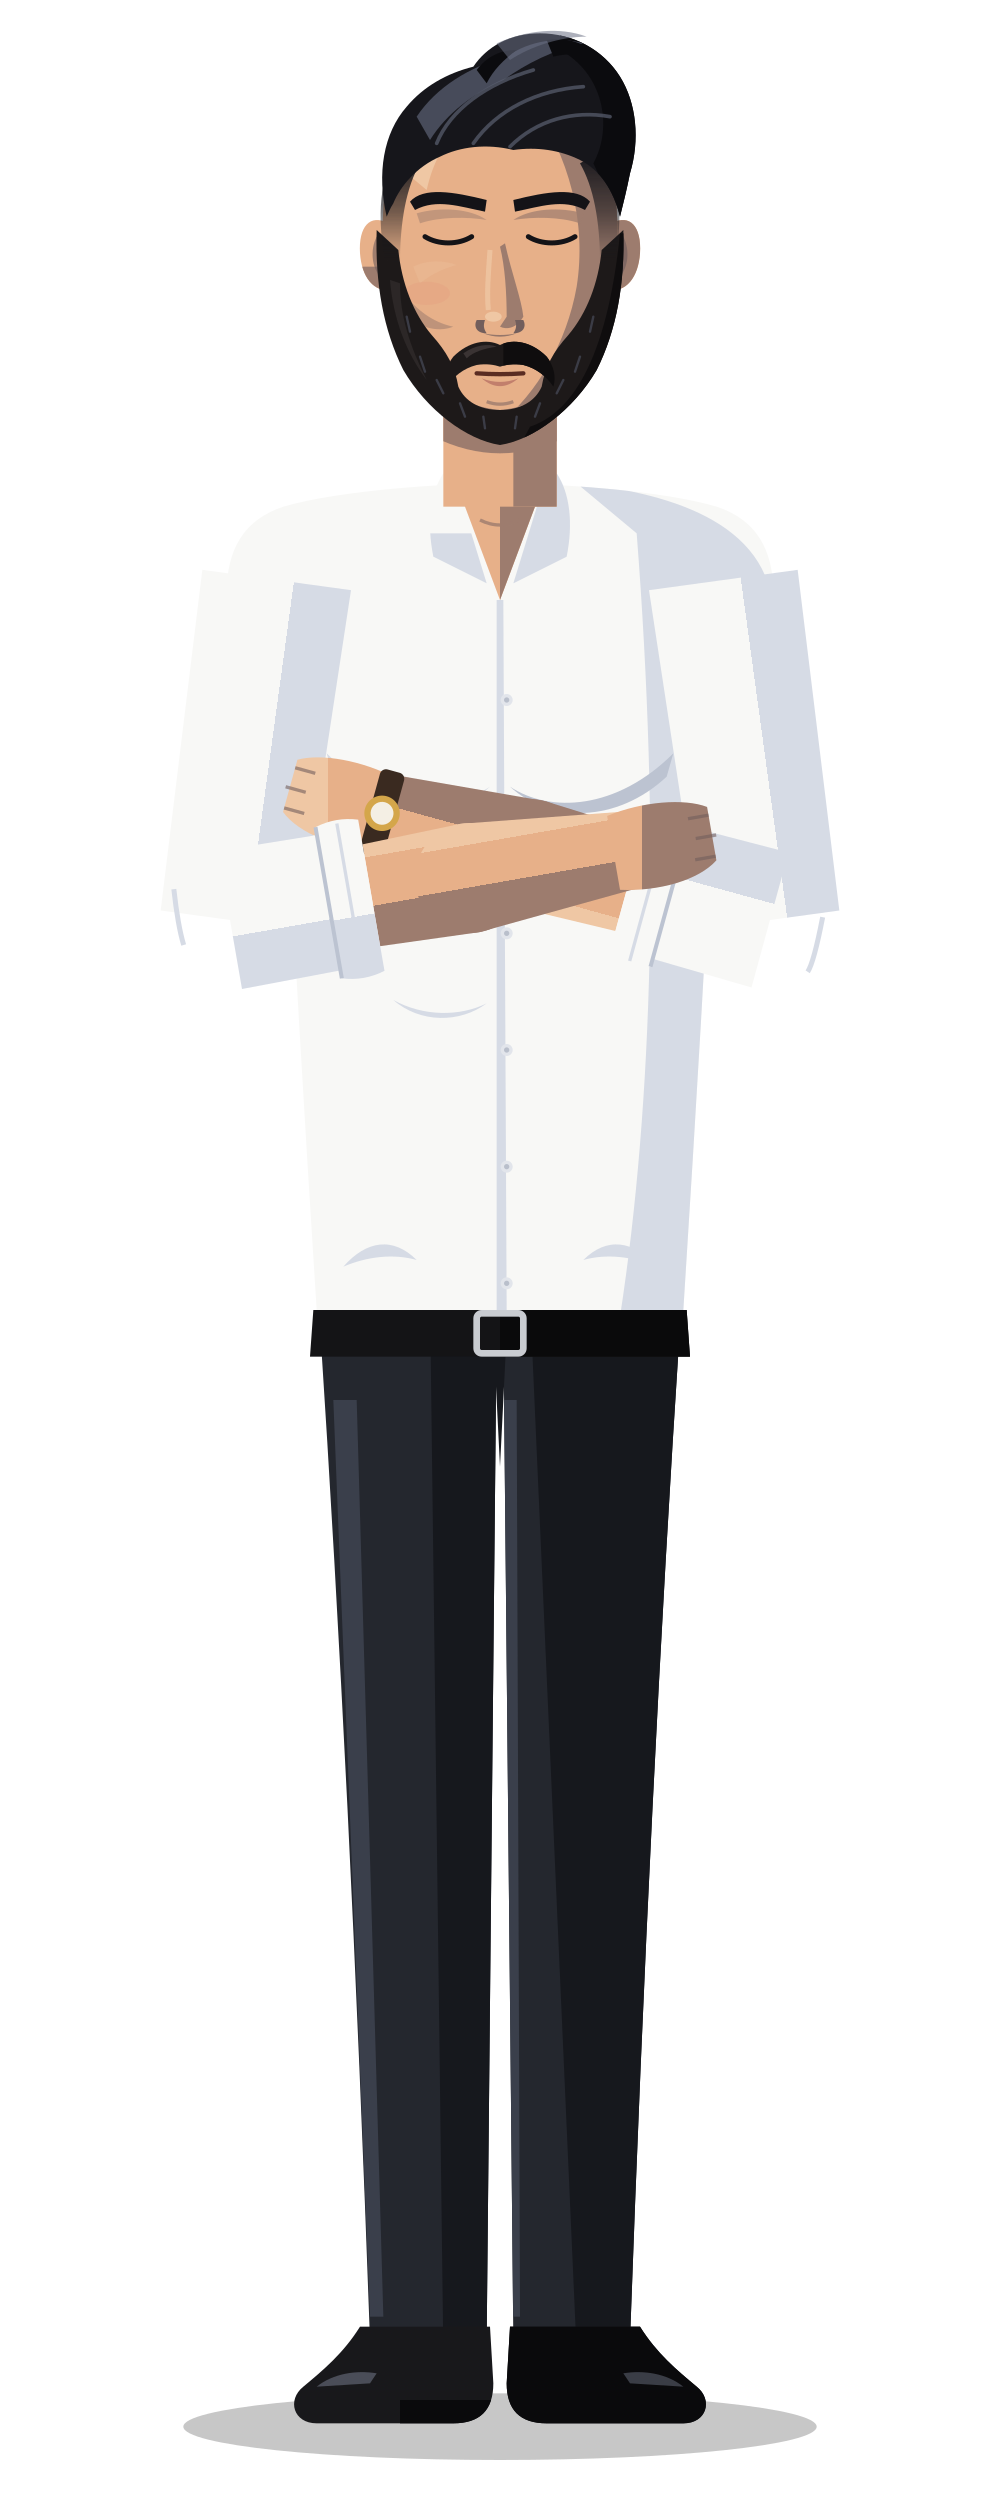
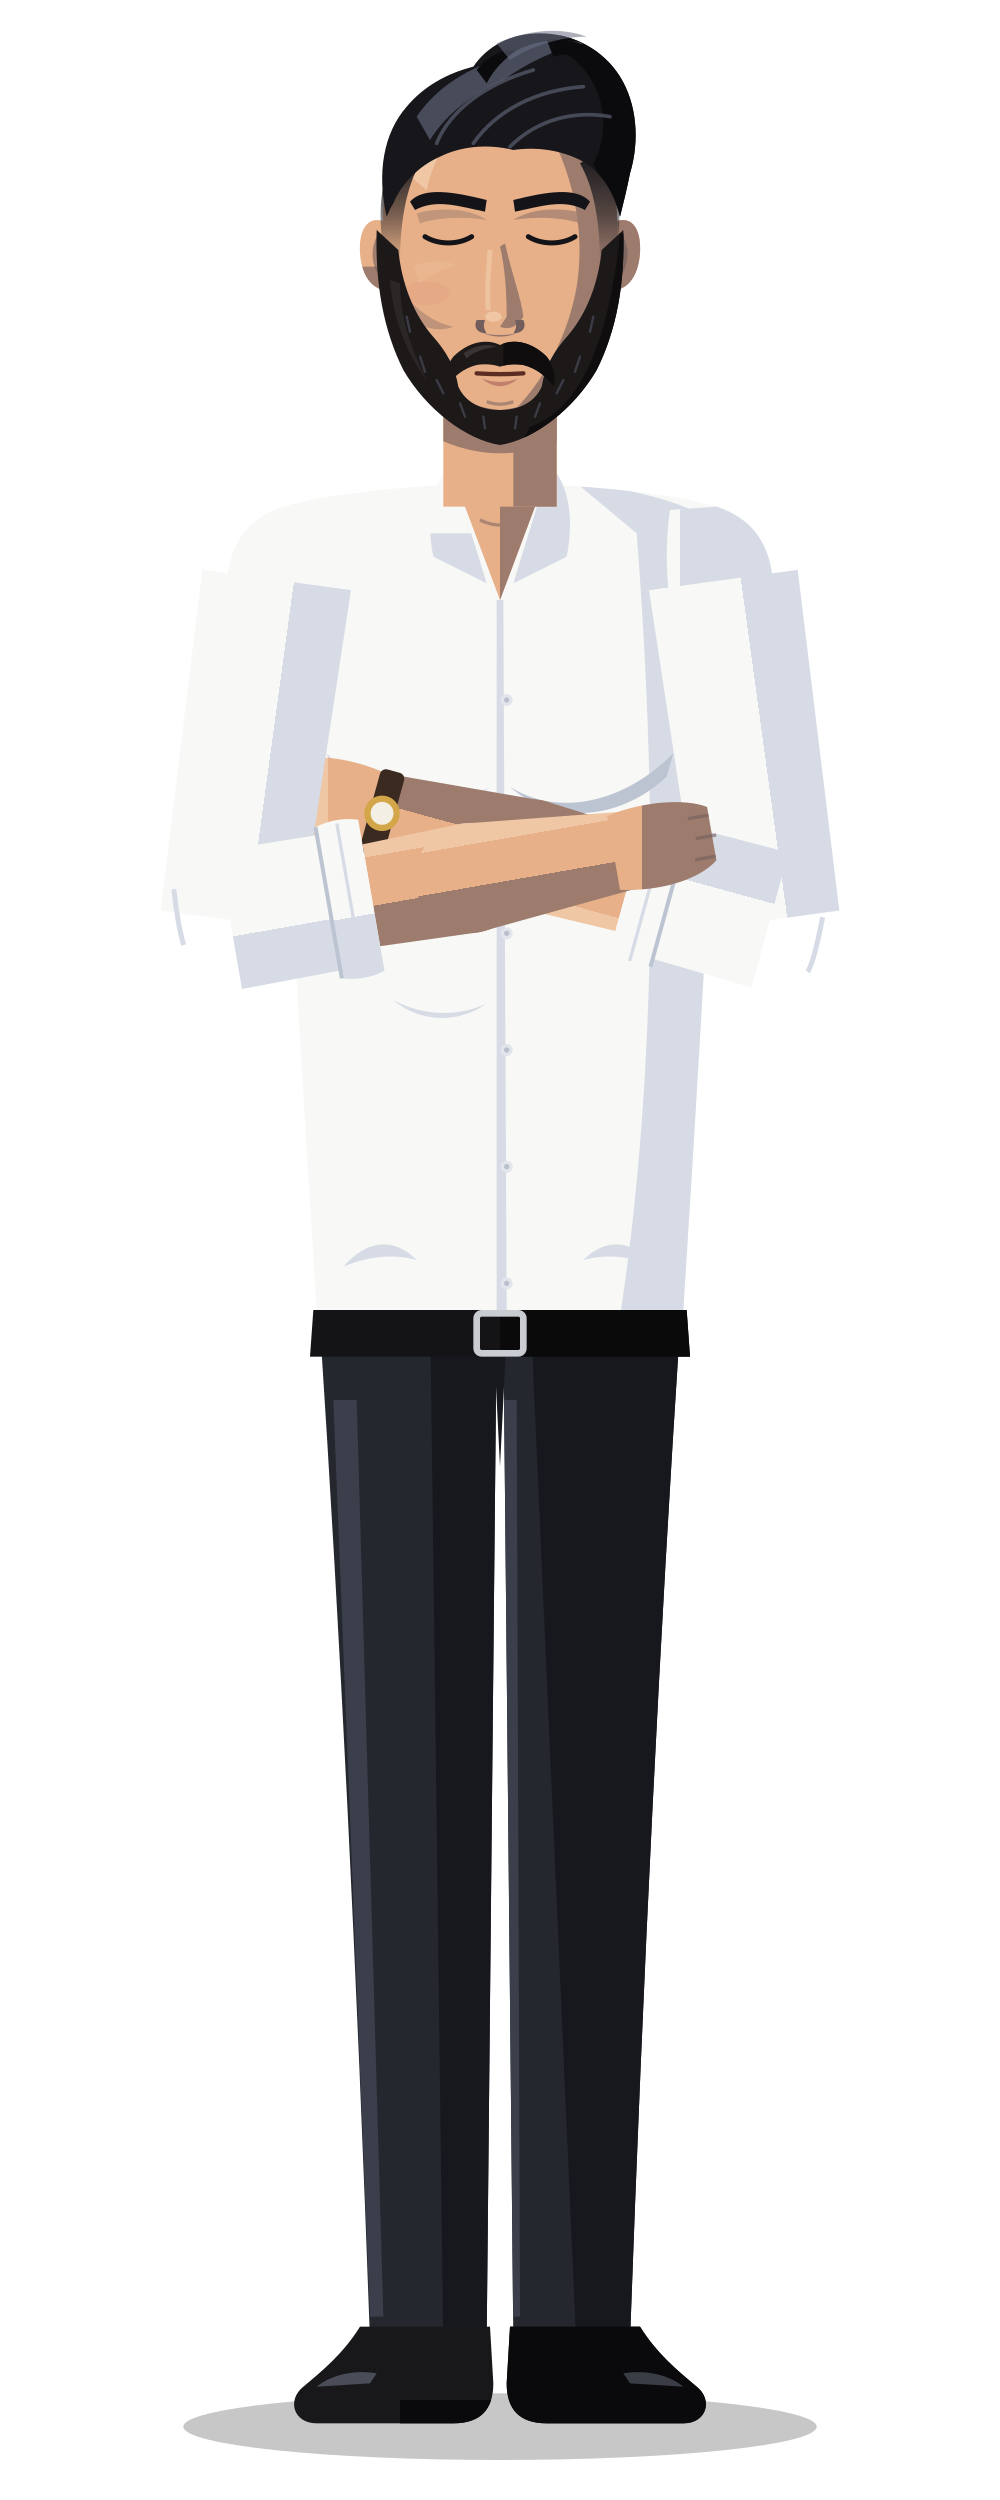
<svg xmlns="http://www.w3.org/2000/svg" viewBox="0 0 600 1500" width="600" height="1500">
  <defs>
    <linearGradient id="fade" x1="0" y1="0" x2="0" y2="1">
      <stop offset="0" stop-color="#16161b" stop-opacity="1" />
      <stop offset="0.55" stop-color="#16161b" stop-opacity="0.55" />
      <stop offset="1" stop-color="#16161b" stop-opacity="0" />
    </linearGradient>
    <clipPath id="c1">
      <path d="M192,796 L298,796 L292,1404 L222,1404 C214,1180 204,980 192,796 Z" />
    </clipPath>
    <clipPath id="c2">
      <path d="M 408,796 L 302,796 L 308,1404 L 378,1404 C 386,1180 396,980 408,796 Z" />
    </clipPath>
    <clipPath id="c3">
      <path d="M216,1396 L294,1396 L296,1430 C296,1446 288,1454 272,1454 L190,1454 C176,1454 172,1440 182,1432 C194,1422 206,1412 216,1396 Z" />
    </clipPath>
    <clipPath id="c4">
      <path d="M 384,1396 L 306,1396 L 304,1430 C 304,1446 312,1454 328,1454 L 410,1454 C 424,1454 428,1440 418,1432 C 406,1422 394,1412 384,1396 Z" />
    </clipPath>
    <clipPath id="c5">
      <path d="M300,290 C268,290 204,294 170,304 C146,312 136,330 136,356 L140,404 C148,432 162,452 172,470 C176,560 182,660 190,786 L410,786 C418,660 424,560 428,470 C438,452 452,432 460,404 L464,356 C464,330 454,312 430,304 C396,294 332,290 300,290 Z" />
    </clipPath>
    <clipPath id="c6">
      <path d="M276,296 L324,296 L300,360 Z" />
    </clipPath>
    <clipPath id="c7">
      <path d="M266,284 C258,296 256,314 260,334 L292,350 L276,298 Z" />
    </clipPath>
    <clipPath id="c8">
      <path d="M 334,284 C 342,296 344,314 340,334 L 308,350 L 324,298 Z" />
    </clipPath>
    <clipPath id="c9">
      <path d="M188,786 L412,786 L414,814 L186,814 Z" />
    </clipPath>
-     <linearGradient id="g10" gradientUnits="userSpaceOnUse" x1="404.9" y1="455.9" x2="491.1" y2="444.1">
-       <stop offset="0" stop-color="#f8f8f6" />
-       <stop offset="0.62" stop-color="#f8f8f6" />
-       <stop offset="0.62" stop-color="#d6dbe5" />
-       <stop offset="1" stop-color="#d6dbe5" />
-     </linearGradient>
-     <linearGradient id="g11" gradientUnits="userSpaceOnUse" x1="108.9" y1="444.1" x2="195.1" y2="455.9">
-       <stop offset="0" stop-color="#f8f8f6" />
-       <stop offset="0.62" stop-color="#f8f8f6" />
-       <stop offset="0.62" stop-color="#d6dbe5" />
-       <stop offset="1" stop-color="#d6dbe5" />
-     </linearGradient>
-     <linearGradient id="g12" gradientUnits="userSpaceOnUse" x1="339.4" y1="551.5" x2="356.4" y2="489.8">
-       <stop offset="0" stop-color="#efc7a4" />
-       <stop offset="0.14" stop-color="#efc7a4" />
-       <stop offset="0.14" stop-color="#e7b089" />
-       <stop offset="0.6" stop-color="#e7b089" />
-       <stop offset="0.6" stop-color="#9d7c6e" />
-       <stop offset="1" stop-color="#9d7c6e" />
-     </linearGradient>
-     <linearGradient id="g13" gradientUnits="userSpaceOnUse" x1="256.1" y1="523.9" x2="270.7" y2="470.9">
-       <stop offset="0" stop-color="#efc7a4" />
-       <stop offset="0.14" stop-color="#efc7a4" />
-       <stop offset="0.14" stop-color="#e7b089" />
-       <stop offset="0.6" stop-color="#e7b089" />
-       <stop offset="0.6" stop-color="#9d7c6e" />
-       <stop offset="1" stop-color="#9d7c6e" />
-     </linearGradient>
-     <linearGradient id="g14" gradientUnits="userSpaceOnUse" x1="415.0" y1="582.1" x2="437.0" y2="502.1">
-       <stop offset="0" stop-color="#f8f8f6" />
-       <stop offset="0.62" stop-color="#f8f8f6" />
-       <stop offset="0.62" stop-color="#d6dbe5" />
-       <stop offset="1" stop-color="#d6dbe5" />
-     </linearGradient>
-     <linearGradient id="g15" gradientUnits="userSpaceOnUse" x1="377.8" y1="576.6" x2="402.2" y2="487.8">
-       <stop offset="0" stop-color="#f8f8f6" />
-       <stop offset="0.62" stop-color="#f8f8f6" />
-       <stop offset="0.62" stop-color="#d6dbe5" />
-       <stop offset="1" stop-color="#d6dbe5" />
-     </linearGradient>
-     <linearGradient id="g16" gradientUnits="userSpaceOnUse" x1="-7.4" y1="27.0" x2="7.4" y2="-27.0">
-       <stop offset="0" stop-color="#efc7a4" />
-       <stop offset="0.14" stop-color="#efc7a4" />
-       <stop offset="0.14" stop-color="#e7b089" />
-       <stop offset="0.6" stop-color="#e7b089" />
-       <stop offset="0.6" stop-color="#9d7c6e" />
-       <stop offset="1" stop-color="#9d7c6e" />
-     </linearGradient>
-     <linearGradient id="g17" gradientUnits="userSpaceOnUse" x1="246.9" y1="500.5" x2="257.9" y2="563.5">
-       <stop offset="0" stop-color="#efc7a4" />
-       <stop offset="0.14" stop-color="#efc7a4" />
-       <stop offset="0.14" stop-color="#e7b089" />
-       <stop offset="0.6" stop-color="#e7b089" />
-       <stop offset="0.6" stop-color="#9d7c6e" />
-       <stop offset="1" stop-color="#9d7c6e" />
-     </linearGradient>
-     <linearGradient id="g18" gradientUnits="userSpaceOnUse" x1="332.1" y1="490.1" x2="341.6" y2="544.3">
-       <stop offset="0" stop-color="#efc7a4" />
-       <stop offset="0.14" stop-color="#efc7a4" />
-       <stop offset="0.14" stop-color="#e7b089" />
-       <stop offset="0.6" stop-color="#e7b089" />
-       <stop offset="0.6" stop-color="#9d7c6e" />
-       <stop offset="1" stop-color="#9d7c6e" />
-     </linearGradient>
-     <linearGradient id="g19" gradientUnits="userSpaceOnUse" x1="166.8" y1="504.8" x2="181.2" y2="586.6">
-       <stop offset="0" stop-color="#f8f8f6" />
-       <stop offset="0.62" stop-color="#f8f8f6" />
-       <stop offset="0.62" stop-color="#d6dbe5" />
-       <stop offset="1" stop-color="#d6dbe5" />
-     </linearGradient>
-     <linearGradient id="g20" gradientUnits="userSpaceOnUse" x1="202.1" y1="494.1" x2="217.9" y2="584.7">
-       <stop offset="0" stop-color="#f8f8f6" />
-       <stop offset="0.62" stop-color="#f8f8f6" />
-       <stop offset="0.62" stop-color="#d6dbe5" />
-       <stop offset="1" stop-color="#d6dbe5" />
-     </linearGradient>
-     <linearGradient id="g21" gradientUnits="userSpaceOnUse" x1="4.8" y1="-27.6" x2="-4.8" y2="27.6">
-       <stop offset="0" stop-color="#efc7a4" />
-       <stop offset="0.14" stop-color="#efc7a4" />
-       <stop offset="0.14" stop-color="#e7b089" />
-       <stop offset="0.6" stop-color="#e7b089" />
-       <stop offset="0.6" stop-color="#9d7c6e" />
-       <stop offset="1" stop-color="#9d7c6e" />
-     </linearGradient>
-     <clipPath id="c22">
+     <clipPath id="c10">
+       <path d="M170,304 C146,312 136,330 136,356 L140,404 C152,410 174,406 190,392 C200,370 202,332 198,306 Z" />
+     </clipPath>
+     <clipPath id="c11">
+       <path d="M 430,304 C 454,312 464,330 464,356 L 460,404 C 448,410 426,406 410,392 C 400,370 398,332 402,306 Z" />
+     </clipPath>
+     <clipPath id="c12">
      <path d="M233,134 C222,128 215,136 216,152 C217,166 224,176 236,174 Z" />
    </clipPath>
-     <clipPath id="c23">
+     <clipPath id="c13">
      <path d="M 367,134 C 378,128 385,136 384,152 C 383,166 376,176 364,174 Z" />
    </clipPath>
-     <clipPath id="c24">
+     <clipPath id="c14">
      <path d="M266,220 L266,304 L334,304 L334,220 Z" />
    </clipPath>
-     <clipPath id="c25">
+     <clipPath id="c15">
      <path d="M300,64 C341,64 369,88 370,126 C372,152 368,176 360,196 L351,214 C340,232 322,244 300,246 C278,244 260,232 249,214 L240,196 C232,176 228,152 230,126 C231,88 259,64 300,64 Z" />
    </clipPath>
-     <clipPath id="c26">
+     <clipPath id="c16">
      <path d="M226,138 C225,170 230,198 242,222 C256,246 280,264 300,267 C320,264 344,246 358,222 C370,198 375,170 374,138 L361,150 C359,170 352,188 341,201 C332,211 327,220 325,232 C321,241 312,246 300,246 C288,246 279,241 275,232 C273,220 268,211 259,201 C248,188 241,170 239,150 Z" />
    </clipPath>
-     <clipPath id="c27">
+     <clipPath id="c17">
      <path d="M272,214 C281,205 292,203 300,207 C308,203 319,205 328,214 C332,219 334,226 332,232 C328,226 322,221 314,219 C308,218 303,219 300,220 C297,219 292,218 286,219 C278,221 272,226 268,232 C266,226 268,219 272,214 Z" />
    </clipPath>
-     <clipPath id="c28">
+     <clipPath id="c18">
      <path d="M232,130 C226,104 230,80 244,64 C254,52 268,44 284,40 C292,28 306,20 324,20 C344,20 362,30 372,46 C382,62 384,84 378,104 C376,114 374,122 372,130 C368,114 360,102 348,96 C336,90 322,88 308,90 C292,86 276,88 264,94 C250,100 240,112 236,122 C234,125 233,128 232,130 Z" />
    </clipPath>
+     <linearGradient id="g19" gradientUnits="userSpaceOnUse" x1="404.9" y1="455.9" x2="491.1" y2="444.1">
+       <stop offset="0" stop-color="#f8f8f6" />
+       <stop offset="0.62" stop-color="#f8f8f6" />
+       <stop offset="0.62" stop-color="#d6dbe5" />
+       <stop offset="1" stop-color="#d6dbe5" />
+     </linearGradient>
+     <linearGradient id="g20" gradientUnits="userSpaceOnUse" x1="339.4" y1="551.5" x2="356.4" y2="489.8">
+       <stop offset="0" stop-color="#efc7a4" />
+       <stop offset="0.14" stop-color="#efc7a4" />
+       <stop offset="0.14" stop-color="#e7b089" />
+       <stop offset="0.6" stop-color="#e7b089" />
+       <stop offset="0.6" stop-color="#9d7c6e" />
+       <stop offset="1" stop-color="#9d7c6e" />
+     </linearGradient>
+     <linearGradient id="g21" gradientUnits="userSpaceOnUse" x1="256.1" y1="523.9" x2="270.7" y2="470.9">
+       <stop offset="0" stop-color="#efc7a4" />
+       <stop offset="0.14" stop-color="#efc7a4" />
+       <stop offset="0.14" stop-color="#e7b089" />
+       <stop offset="0.6" stop-color="#e7b089" />
+       <stop offset="0.6" stop-color="#9d7c6e" />
+       <stop offset="1" stop-color="#9d7c6e" />
+     </linearGradient>
+     <linearGradient id="g22" gradientUnits="userSpaceOnUse" x1="415.0" y1="582.1" x2="437.0" y2="502.1">
+       <stop offset="0" stop-color="#f8f8f6" />
+       <stop offset="0.62" stop-color="#f8f8f6" />
+       <stop offset="0.62" stop-color="#d6dbe5" />
+       <stop offset="1" stop-color="#d6dbe5" />
+     </linearGradient>
+     <linearGradient id="g23" gradientUnits="userSpaceOnUse" x1="377.8" y1="576.6" x2="402.2" y2="487.8">
+       <stop offset="0" stop-color="#f8f8f6" />
+       <stop offset="0.62" stop-color="#f8f8f6" />
+       <stop offset="0.62" stop-color="#d6dbe5" />
+       <stop offset="1" stop-color="#d6dbe5" />
+     </linearGradient>
+     <linearGradient id="g24" gradientUnits="userSpaceOnUse" x1="-7.4" y1="27.0" x2="7.4" y2="-27.0">
+       <stop offset="0" stop-color="#efc7a4" />
+       <stop offset="0.14" stop-color="#efc7a4" />
+       <stop offset="0.14" stop-color="#e7b089" />
+       <stop offset="0.6" stop-color="#e7b089" />
+       <stop offset="0.6" stop-color="#9d7c6e" />
+       <stop offset="1" stop-color="#9d7c6e" />
+     </linearGradient>
+     <linearGradient id="g25" gradientUnits="userSpaceOnUse" x1="108.9" y1="444.1" x2="195.1" y2="455.9">
+       <stop offset="0" stop-color="#f8f8f6" />
+       <stop offset="0.62" stop-color="#f8f8f6" />
+       <stop offset="0.62" stop-color="#d6dbe5" />
+       <stop offset="1" stop-color="#d6dbe5" />
+     </linearGradient>
+     <linearGradient id="g26" gradientUnits="userSpaceOnUse" x1="246.9" y1="500.5" x2="257.9" y2="563.5">
+       <stop offset="0" stop-color="#efc7a4" />
+       <stop offset="0.14" stop-color="#efc7a4" />
+       <stop offset="0.14" stop-color="#e7b089" />
+       <stop offset="0.6" stop-color="#e7b089" />
+       <stop offset="0.6" stop-color="#9d7c6e" />
+       <stop offset="1" stop-color="#9d7c6e" />
+     </linearGradient>
+     <linearGradient id="g27" gradientUnits="userSpaceOnUse" x1="332.1" y1="490.1" x2="341.6" y2="544.3">
+       <stop offset="0" stop-color="#efc7a4" />
+       <stop offset="0.14" stop-color="#efc7a4" />
+       <stop offset="0.14" stop-color="#e7b089" />
+       <stop offset="0.6" stop-color="#e7b089" />
+       <stop offset="0.6" stop-color="#9d7c6e" />
+       <stop offset="1" stop-color="#9d7c6e" />
+     </linearGradient>
+     <linearGradient id="g28" gradientUnits="userSpaceOnUse" x1="166.8" y1="504.8" x2="181.2" y2="586.6">
+       <stop offset="0" stop-color="#f8f8f6" />
+       <stop offset="0.62" stop-color="#f8f8f6" />
+       <stop offset="0.62" stop-color="#d6dbe5" />
+       <stop offset="1" stop-color="#d6dbe5" />
+     </linearGradient>
+     <linearGradient id="g29" gradientUnits="userSpaceOnUse" x1="202.1" y1="494.1" x2="217.9" y2="584.7">
+       <stop offset="0" stop-color="#f8f8f6" />
+       <stop offset="0.62" stop-color="#f8f8f6" />
+       <stop offset="0.62" stop-color="#d6dbe5" />
+       <stop offset="1" stop-color="#d6dbe5" />
+     </linearGradient>
+     <linearGradient id="g30" gradientUnits="userSpaceOnUse" x1="4.8" y1="-27.6" x2="-4.8" y2="27.6">
+       <stop offset="0" stop-color="#efc7a4" />
+       <stop offset="0.14" stop-color="#efc7a4" />
+       <stop offset="0.14" stop-color="#e7b089" />
+       <stop offset="0.6" stop-color="#e7b089" />
+       <stop offset="0.6" stop-color="#9d7c6e" />
+       <stop offset="1" stop-color="#9d7c6e" />
+     </linearGradient>
  </defs>
  <ellipse cx="300" cy="1456" rx="190" ry="20" fill="#000" opacity="0.22" />
  <path d="M192,796 L298,796 L292,1404 L222,1404 C214,1180 204,980 192,796 Z" fill="#24272e" />
  <g clip-path="url(#c1)">
    <path d="M258,780 L304,780 L300,1412 L266,1412 Z" fill="#16181d" />
    <path d="M200,840 L214,840 L230,1390 L222,1390 Z" fill="#3a3f4b" />
  </g>
  <path d="M 408,796 L 302,796 L 308,1404 L 378,1404 C 386,1180 396,980 408,796 Z" fill="#24272e" />
  <g clip-path="url(#c2)">
    <path d="M318,780 L420,780 L420,1412 L346,1412 Z" fill="#16181d" />
    <path d="M 310,840 L 302,840 L 306,1390 L 312,1390 Z" fill="#3a3f4b" />
  </g>
  <path d="M296,800 L300,880 L304,800 Z" fill="#16181d" />
  <path d="M216,1396 L294,1396 L296,1430 C296,1446 288,1454 272,1454 L190,1454 C176,1454 172,1440 182,1432 C194,1422 206,1412 216,1396 Z" fill="#18181b" />
  <g clip-path="url(#c3)">
    <path d="M240,1440 L300,1440 L300,1460 L240,1460 Z" fill="#0a0a0c" />
    <path d="M190,1432 C200,1424 214,1422 226,1424 L222,1430 Z" fill="#4a4d58" />
  </g>
  <path d="M 384,1396 L 306,1396 L 304,1430 C 304,1446 312,1454 328,1454 L 410,1454 C 424,1454 428,1440 418,1432 C 406,1422 394,1412 384,1396 Z" fill="#18181b" />
  <g clip-path="url(#c4)">
    <path d="M300,1380 L440,1380 L440,1460 L300,1460 Z" fill="#0a0a0c" />
    <path d="M 410,1432 C 400,1424 386,1422 374,1424 L 378,1430 Z" fill="#3a3d46" />
  </g>
  <path d="M300,290 C268,290 204,294 170,304 C146,312 136,330 136,356 L140,404 C148,432 162,452 172,470 C176,560 182,660 190,786 L410,786 C418,660 424,560 428,470 C438,452 452,432 460,404 L464,356 C464,330 454,312 430,304 C396,294 332,290 300,290 Z" fill="#f8f8f6" />
  <g clip-path="url(#c5)">
    <path d="M346,290 C406,296 466,316 464,374 C460,422 444,450 430,474 L414,790 L372,790 C392,660 396,500 382,320 Z" fill="#d6dbe5" />
    <path d="M138,392 C148,428 162,452 174,472 L184,472 C172,448 160,422 150,392 Z" fill="#d6dbe5" />
  </g>
  <path d="M196,452 C230,486 270,488 294,472 C270,494 230,494 200,466 Z" fill="#d6dbe5" />
  <path d="M404,452 C370,486 330,488 306,472 C330,494 370,494 400,466 Z" fill="#bcc3d1" />
  <path d="M236,600 C254,610 276,610 292,602 C276,614 252,614 236,600 Z" fill="#d6dbe5" />
  <path d="M206,760 C220,744 236,742 250,756 C236,752 220,754 206,760 Z" fill="#d6dbe5" />
  <path d="M350,756 C364,742 380,744 394,760 C380,754 364,752 350,756 Z" fill="#d6dbe5" />
  <path d="M238,520 C256,530 276,530 292,522 C276,534 254,534 238,520 Z" fill="#d6dbe5" />
  <path d="M276,296 L324,296 L300,360 Z" fill="#e7b089" />
  <g clip-path="url(#c6)">
    <path d="M300,290 L330,290 L300,364 Z" fill="#9d7c6e" />
  </g>
  <path d="M288,312 Q300,318 312,312" fill="none" stroke="#9d7c6e" stroke-width="2" opacity="0.8" />
  <path d="M266,284 C258,296 256,314 260,334 L292,350 L276,298 Z" fill="#f8f8f6" />
  <g clip-path="url(#c7)">
    <path d="M256,320 L292,320 L292,352 L256,352 Z" fill="#d6dbe5" />
  </g>
  <path d="M 334,284 C 342,296 344,314 340,334 L 308,350 L 324,298 Z" fill="#f8f8f6" />
  <g clip-path="url(#c8)">
    <path d="M 334,284 C 342,296 344,314 340,334 L 308,350 L 324,298 Z" fill="#d6dbe5" />
  </g>
  <path d="M268,286 Q300,280 332,286 L326,292 Q300,288 274,292 Z" fill="#d6dbe5" />
  <path d="M298,360 L302,360 L304,786 L298,786 Z" fill="#d6dbe5" />
  <circle cx="304" cy="420" r="3.6" fill="#e2e5eb" />
  <circle cx="304" cy="420" r="1.6" fill="#b9bfcb" />
  <circle cx="304" cy="490" r="3.6" fill="#e2e5eb" />
  <circle cx="304" cy="490" r="1.6" fill="#b9bfcb" />
  <circle cx="304" cy="560" r="3.6" fill="#e2e5eb" />
  <circle cx="304" cy="560" r="1.6" fill="#b9bfcb" />
  <circle cx="304" cy="630" r="3.6" fill="#e2e5eb" />
  <circle cx="304" cy="630" r="1.6" fill="#b9bfcb" />
  <circle cx="304" cy="700" r="3.6" fill="#e2e5eb" />
  <circle cx="304" cy="700" r="1.6" fill="#b9bfcb" />
  <circle cx="304" cy="770" r="3.6" fill="#e2e5eb" />
  <circle cx="304" cy="770" r="1.6" fill="#b9bfcb" />
  <path d="M188,786 L412,786 L414,814 L186,814 Z" fill="#141416" />
  <g clip-path="url(#c9)">
    <path d="M300,780 L420,780 L420,820 L300,820 Z" fill="#0a0a0b" />
  </g>
  <rect x="286" y="788" width="28" height="24" rx="3" fill="none" stroke="#c9ccd1" stroke-width="4" />
-   <path d="M389.4,354.1 L420.4,557.7 L503.6,546.3 L478.6,341.9 Z" fill="url(#g10)" />
-   <path d="M121.4,341.9 L96.4,546.3 L179.6,557.7 L210.6,354.1 Z" fill="url(#g11)" />
-   <path d="M369.2,558.6 L309.6,544.3 L327.1,480.7 L385.7,498.9 Z" fill="url(#g12)" />
-   <circle cx="318.3" cy="512.5" r="33.0" fill="url(#g13)" />
-   <path d="M309.6,544.3 L202.7,503.5 L214.3,461.1 L327.1,480.7 Z" fill="url(#g13)" />
-   <path d="M450.9,592.5 L379.1,571.7 L400.9,492.7 L473.1,511.5 Z" fill="url(#g14)" />
-   <path d="M414.7,491.3 Q403.3,484.0 389.7,484.4 L365.3,573.1 Q376.7,580.4 390.3,580.0 Z" fill="url(#g15)" />
-   <path d="M414.7,491.3 L390.3,580.0" stroke="#bcc3d1" stroke-width="2.4" />
-   <path d="M402.2,487.8 L377.8,576.6" stroke="#d6dbe5" stroke-width="2" />
-   <path d="M484.6,583.1 q3.7,-5.5 9.0,-32.8" fill="none" stroke="#d6dbe5" stroke-width="3" />
-   <g transform="translate(222.0,486.0) rotate(105.4)">
-     <g transform="scale(-1.25,1.25)">
-       <path d="M-18,-8 C-22,10 -20,30 -12,40 L14,40 C20,30 22,10 18,-8 Z" fill="url(#g16)" />
-       <path d="M-10,30 L-10,40 M0,32 L0,42 M10,30 L10,40" fill="none" stroke="#725e5c" stroke-width="1.6" opacity="0.6" />
-       <rect x="-21" y="-12" width="42" height="12" rx="3" fill="#3a2a20" />
-       <circle cx="0" cy="-6" r="8.5" fill="#d4a64a" />
-       <circle cx="0" cy="-6" r="5.5" fill="#f4efe4" />
-     </g>
-   </g>
-   <path d="M217.5,506.6 L276.3,494.3 L287.6,559.3 L228.1,567.7 Z" fill="url(#g17)" />
-   <circle cx="282.0" cy="526.8" r="33.0" fill="url(#g18)" />
-   <path d="M276.3,494.3 L388.0,485.9 L395.6,529.3 L287.6,559.3 Z" fill="url(#g18)" />
-   <path d="M130.8,510.6 L202.9,499.0 L217.1,579.8 L145.2,593.4 Z" fill="url(#g19)" />
-   <path d="M205.1,587.0 Q218.6,588.7 230.7,582.5 L214.9,491.8 Q201.4,490.1 189.3,496.3 Z" fill="url(#g20)" />
-   <path d="M205.1,587.0 L189.3,496.3" stroke="#bcc3d1" stroke-width="2.4" />
-   <path d="M217.9,584.7 L202.1,494.1" stroke="#d6dbe5" stroke-width="2" />
-   <path d="M104.3,533.5 q2.4,21.8 5.9,33.5" fill="none" stroke="#d6dbe5" stroke-width="3" />
-   <g transform="translate(378.0,510.0) rotate(-99.9)">
-     <g transform="scale(1.25,1.25)">
-       <path d="M-18,-8 C-22,10 -20,30 -12,40 L14,40 C20,30 22,10 18,-8 Z" fill="url(#g21)" />
-       <path d="M-10,30 L-10,40 M0,32 L0,42 M10,30 L10,40" fill="none" stroke="#725e5c" stroke-width="1.6" opacity="0.6" />
-     </g>
+   <path d="M170,304 C146,312 136,330 136,356 L140,404 C152,410 174,406 190,392 C200,370 202,332 198,306 Z" fill="#f8f8f6" />
+   <path d="M 430,304 C 454,312 464,330 464,356 L 460,404 C 448,410 426,406 410,392 C 400,370 398,332 402,306 Z" fill="#f8f8f6" />
+   <g clip-path="url(#c11)">
+     <path d="M408,290 L470,290 L470,420 L408,420 Z" fill="#d6dbe5" />
  </g>
  <path d="M233,134 C222,128 215,136 216,152 C217,166 224,176 236,174 Z" fill="#e7b089" />
-   <g clip-path="url(#c22)">
+   <g clip-path="url(#c12)">
    <path d="M200,160 L240,160 L240,190 L200,190 Z" fill="#9d7c6e" />
  </g>
  <path d="M 367,134 C 378,128 385,136 384,152 C 383,166 376,176 364,174 Z" fill="#e7b089" />
-   <g clip-path="url(#c23)">
+   <g clip-path="url(#c13)">
    <path d="M360,120 L400,120 L400,190 L360,190 Z" fill="#9d7c6e" />
  </g>
  <path d="M226,142 C222,150 223,160 228,166 L230,164 C227,158 226,150 229,144 Z" fill="#725e5c" opacity="0.6" />
  <path d="M 374,142 C 378,150 377,160 372,166 L 370,164 C 373,158 374,150 371,144 Z" fill="#725e5c" opacity="0.7" />
  <path d="M266,220 L266,304 L334,304 L334,220 Z" fill="#e7b089" />
-   <g clip-path="url(#c24)">
+   <g clip-path="url(#c14)">
    <path d="M308,210 L340,210 L340,310 L308,310 Z" fill="#9d7c6e" />
    <path d="M260,210 L340,210 L340,262 Q300,282 260,262 Z" fill="#9d7c6e" />
  </g>
  <path d="M300,64 C341,64 369,88 370,126 C372,152 368,176 360,196 L351,214 C340,232 322,244 300,246 C278,244 260,232 249,214 L240,196 C232,176 228,152 230,126 C231,88 259,64 300,64 Z" fill="#e7b089" />
-   <g clip-path="url(#c25)">
+   <g clip-path="url(#c15)">
    <path d="M318,60 C352,70 376,96 376,130 C378,170 368,204 350,228 C336,244 318,252 300,254 C322,236 340,206 346,172 C352,134 342,94 318,60 Z" fill="#9d7c6e" />
    <path d="M244,104 C250,86 264,74 282,70 C268,82 260,96 256,114 Z" fill="#efc7a4" />
  </g>
  <path d="M248,160 C256,156 266,156 274,159 C266,161 258,165 252,170 Z" fill="#efc7a4" opacity="0.25" />
  <path d="M244,178 C252,188 262,194 272,196 C262,200 250,196 244,188 Z" fill="#9d7c6e" opacity="0.55" />
  <ellipse cx="256" cy="176" rx="14" ry="7" fill="#e07e70" opacity="0.14" />
  <path d="M246,121 C254,112 272,115 292,120 L291,127 C276,124 262,119 249,126 Z" fill="#141317" />
  <path d="M 354,121 C 346,112 328,115 308,120 L 309,127 C 324,124 338,119 351,126 Z" fill="#141317" />
  <path d="M250,128 C264,124 282,125 292,132 C280,130 264,130 252,134 Z" fill="#9d7c6e" opacity="0.5" />
  <path d="M 350,128 C 336,124 318,125 308,132 C 320,130 336,130 348,134 Z" fill="#9d7c6e" opacity="0.7" />
  <path d="M255,142 C263,147 275,147 283,142" fill="none" stroke="#141317" stroke-width="3.0" stroke-linecap="round" stroke-linejoin="round" opacity="1.0" />
  <path d="M317,142 C325,147 337,147 345,142" fill="none" stroke="#141317" stroke-width="3.0" stroke-linecap="round" stroke-linejoin="round" opacity="1.0" />
  <path d="M303,146 C307,164 313,180 314,190 C310,197 304,198 300,196 L304,190 C304,176 303,160 300,148 Z" fill="#9d7c6e" />
  <path d="M286,192 C284,196 286,200 292,200 C290,197 290,195 291,192 Z" fill="#725e5c" />
  <path d="M314,192 C316,196 314,200 308,200 C310,197 310,195 309,192 Z" fill="#725e5c" />
  <path d="M290,200 Q300,204 310,200 Q300,202 290,200 Z" fill="#725e5c" opacity="0.7" />
  <ellipse cx="296" cy="190" rx="5" ry="3" fill="#efc7a4" />
  <path d="M294,150 C293,164 292,176 293,186" fill="none" stroke="#efc7a4" stroke-width="3" opacity="0.8" />
  <path d="M226,138 C225,170 230,198 242,222 C256,246 280,264 300,267 C320,264 344,246 358,222 C370,198 375,170 374,138 L361,150 C359,170 352,188 341,201 C332,211 327,220 325,232 C321,241 312,246 300,246 C288,246 279,241 275,232 C273,220 268,211 259,201 C248,188 241,170 239,150 Z" fill="#1d1919" />
-   <g clip-path="url(#c26)">
+   <g clip-path="url(#c16)">
    <path d="M318,256 C342,248 364,218 372,140 L390,140 L390,290 L300,290 Z" fill="#0f0d0e" />
    <path d="M234,168 C236,192 244,212 256,228 C246,208 240,190 240,170 Z" fill="#2c2727" />
  </g>
  <path d="M252,214 l3,9" fill="none" stroke="#474b5a" stroke-width="1.4" stroke-linecap="round" stroke-linejoin="round" opacity="0.7" />
  <path d="M262,228 l4,8" fill="none" stroke="#474b5a" stroke-width="1.4" stroke-linecap="round" stroke-linejoin="round" opacity="0.7" />
  <path d="M276,242 l3,8" fill="none" stroke="#474b5a" stroke-width="1.4" stroke-linecap="round" stroke-linejoin="round" opacity="0.7" />
  <path d="M290,250 l1,7" fill="none" stroke="#474b5a" stroke-width="1.4" stroke-linecap="round" stroke-linejoin="round" opacity="0.7" />
  <path d="M244,190 l2,9" fill="none" stroke="#474b5a" stroke-width="1.4" stroke-linecap="round" stroke-linejoin="round" opacity="0.7" />
  <path d="M310,250 l-1,7" fill="none" stroke="#474b5a" stroke-width="1.4" stroke-linecap="round" stroke-linejoin="round" opacity="0.7" />
  <path d="M324,242 l-3,8" fill="none" stroke="#474b5a" stroke-width="1.4" stroke-linecap="round" stroke-linejoin="round" opacity="0.7" />
  <path d="M338,228 l-4,8" fill="none" stroke="#474b5a" stroke-width="1.4" stroke-linecap="round" stroke-linejoin="round" opacity="0.7" />
  <path d="M348,214 l-3,9" fill="none" stroke="#474b5a" stroke-width="1.4" stroke-linecap="round" stroke-linejoin="round" opacity="0.7" />
  <path d="M356,190 l-2,9" fill="none" stroke="#474b5a" stroke-width="1.4" stroke-linecap="round" stroke-linejoin="round" opacity="0.7" />
  <path d="M272,214 C281,205 292,203 300,207 C308,203 319,205 328,214 C332,219 334,226 332,232 C328,226 322,221 314,219 C308,218 303,219 300,220 C297,219 292,218 286,219 C278,221 272,226 268,232 C266,226 268,219 272,214 Z" fill="#1d1919" />
-   <g clip-path="url(#c27)">
+   <g clip-path="url(#c17)">
    <path d="M302,200 L340,200 L340,236 L302,236 Z" fill="#0f0d0e" />
    <path d="M278,212 C285,207 293,206 298,208 C291,209 284,211 280,215 Z" fill="#3a3333" />
  </g>
  <path d="M286,224 Q300,225 314,224" fill="none" stroke="#5a2c22" stroke-width="2.6" stroke-linecap="round" />
  <path d="M289,227 Q300,236.4 311,227 Q300,231.3 289,227 Z" fill="#c27f6c" />
  <path d="M292,241 Q300,244 308,241" fill="none" stroke="#9d7c6e" stroke-width="2" opacity="0.8" />
  <path d="M231,156 C226,130 228,106 238,90 L252,98 C244,112 240,132 240,158 Z" fill="url(#fade)" />
  <path d="M 369,156 C 374,130 372,106 362,90 L 348,98 C 356,112 360,132 360,158 Z" fill="url(#fade)" />
  <path d="M232,130 C226,104 230,80 244,64 C254,52 268,44 284,40 C292,28 306,20 324,20 C344,20 362,30 372,46 C382,62 384,84 378,104 C376,114 374,122 372,130 C368,114 360,102 348,96 C336,90 322,88 308,90 C292,86 276,88 264,94 C250,100 240,112 236,122 C234,125 233,128 232,130 Z" fill="#16161b" />
-   <g clip-path="url(#c28)">
+   <g clip-path="url(#c18)">
    <path d="M336,18 C368,24 388,52 384,84 C382,104 376,118 372,132 L356,98 C368,76 362,44 336,30 Z" fill="#0b0b0e" />
    <path d="M250,70 C262,52 282,40 304,34 C318,24 336,22 350,26 C332,30 316,38 302,48 C284,56 268,68 258,84 Z" fill="#474b5a" />
  </g>
  <path d="M262,86 C270,66 292,50 320,42" fill="none" stroke="#5a5f70" stroke-width="2.2" stroke-linecap="round" stroke-linejoin="round" opacity="0.7" />
  <path d="M284,86 C298,66 322,54 350,52" fill="none" stroke="#5a5f70" stroke-width="2.2" stroke-linecap="round" stroke-linejoin="round" opacity="0.7" />
  <path d="M306,88 C322,72 344,66 366,70" fill="none" stroke="#5a5f70" stroke-width="2.2" stroke-linecap="round" stroke-linejoin="round" opacity="0.7" />
  <path d="M286,42 C292,34 300,30 310,30 C302,36 296,42 292,50 Z" fill="#0b0b0e" />
  <path d="M328,24 C340,22 352,26 360,34 C350,32 340,32 332,34 Z" fill="#0b0b0e" />
  <path d="M298,26 C316,18 336,16 352,22 C336,22 318,28 306,36 Z" fill="#6a7083" opacity="0.55" />
+   <path d="M389.4,354.1 L420.4,557.7 L503.6,546.3 L478.6,341.9 Z" fill="url(#g19)" />
+   <path d="M369.2,558.6 L309.6,544.3 L327.1,480.7 L385.7,498.9 Z" fill="url(#g20)" />
+   <circle cx="318.3" cy="512.5" r="33.0" fill="url(#g21)" />
+   <path d="M309.6,544.3 L202.7,503.5 L214.3,461.1 L327.1,480.7 Z" fill="url(#g21)" />
+   <path d="M450.9,592.5 L379.1,571.7 L400.9,492.7 L473.1,511.5 Z" fill="url(#g22)" />
+   <path d="M414.7,491.3 Q403.3,484.0 389.7,484.4 L365.3,573.1 Q376.7,580.4 390.3,580.0 Z" fill="url(#g23)" />
+   <path d="M414.7,491.3 L390.3,580.0" stroke="#bcc3d1" stroke-width="2.4" />
+   <path d="M402.2,487.8 L377.8,576.6" stroke="#d6dbe5" stroke-width="2" />
+   <path d="M484.6,583.1 q3.7,-5.5 9.0,-32.8" fill="none" stroke="#d6dbe5" stroke-width="3" />
+   <g transform="translate(222.0,486.0) rotate(105.4)">
+     <g transform="scale(-1.25,1.25)">
+       <path d="M-18,-8 C-22,10 -20,30 -12,40 L14,40 C20,30 22,10 18,-8 Z" fill="url(#g24)" />
+       <path d="M-10,30 L-10,40 M0,32 L0,42 M10,30 L10,40" fill="none" stroke="#725e5c" stroke-width="1.6" opacity="0.6" />
+       <rect x="-21" y="-12" width="42" height="12" rx="3" fill="#3a2a20" />
+       <circle cx="0" cy="-6" r="8.5" fill="#d4a64a" />
+       <circle cx="0" cy="-6" r="5.5" fill="#f4efe4" />
+     </g>
+   </g>
+   <path d="M121.4,341.9 L96.4,546.3 L179.6,557.7 L210.6,354.1 Z" fill="url(#g25)" />
+   <path d="M217.5,506.6 L276.3,494.3 L287.6,559.3 L228.1,567.7 Z" fill="url(#g26)" />
+   <circle cx="282.0" cy="526.8" r="33.0" fill="url(#g27)" />
+   <path d="M276.3,494.3 L388.0,485.9 L395.6,529.3 L287.6,559.3 Z" fill="url(#g27)" />
+   <path d="M130.8,510.6 L202.9,499.0 L217.1,579.8 L145.2,593.4 Z" fill="url(#g28)" />
+   <path d="M205.1,587.0 Q218.6,588.7 230.7,582.5 L214.9,491.8 Q201.4,490.1 189.3,496.3 Z" fill="url(#g29)" />
+   <path d="M205.1,587.0 L189.3,496.3" stroke="#bcc3d1" stroke-width="2.4" />
+   <path d="M217.9,584.7 L202.1,494.1" stroke="#d6dbe5" stroke-width="2" />
+   <path d="M104.3,533.5 q2.4,21.8 5.9,33.5" fill="none" stroke="#d6dbe5" stroke-width="3" />
+   <g transform="translate(378.0,510.0) rotate(-99.9)">
+     <g transform="scale(1.25,1.25)">
+       <path d="M-18,-8 C-22,10 -20,30 -12,40 L14,40 C20,30 22,10 18,-8 Z" fill="url(#g30)" />
+       <path d="M-10,30 L-10,40 M0,32 L0,42 M10,30 L10,40" fill="none" stroke="#725e5c" stroke-width="1.6" opacity="0.6" />
+     </g>
+   </g>
</svg>
